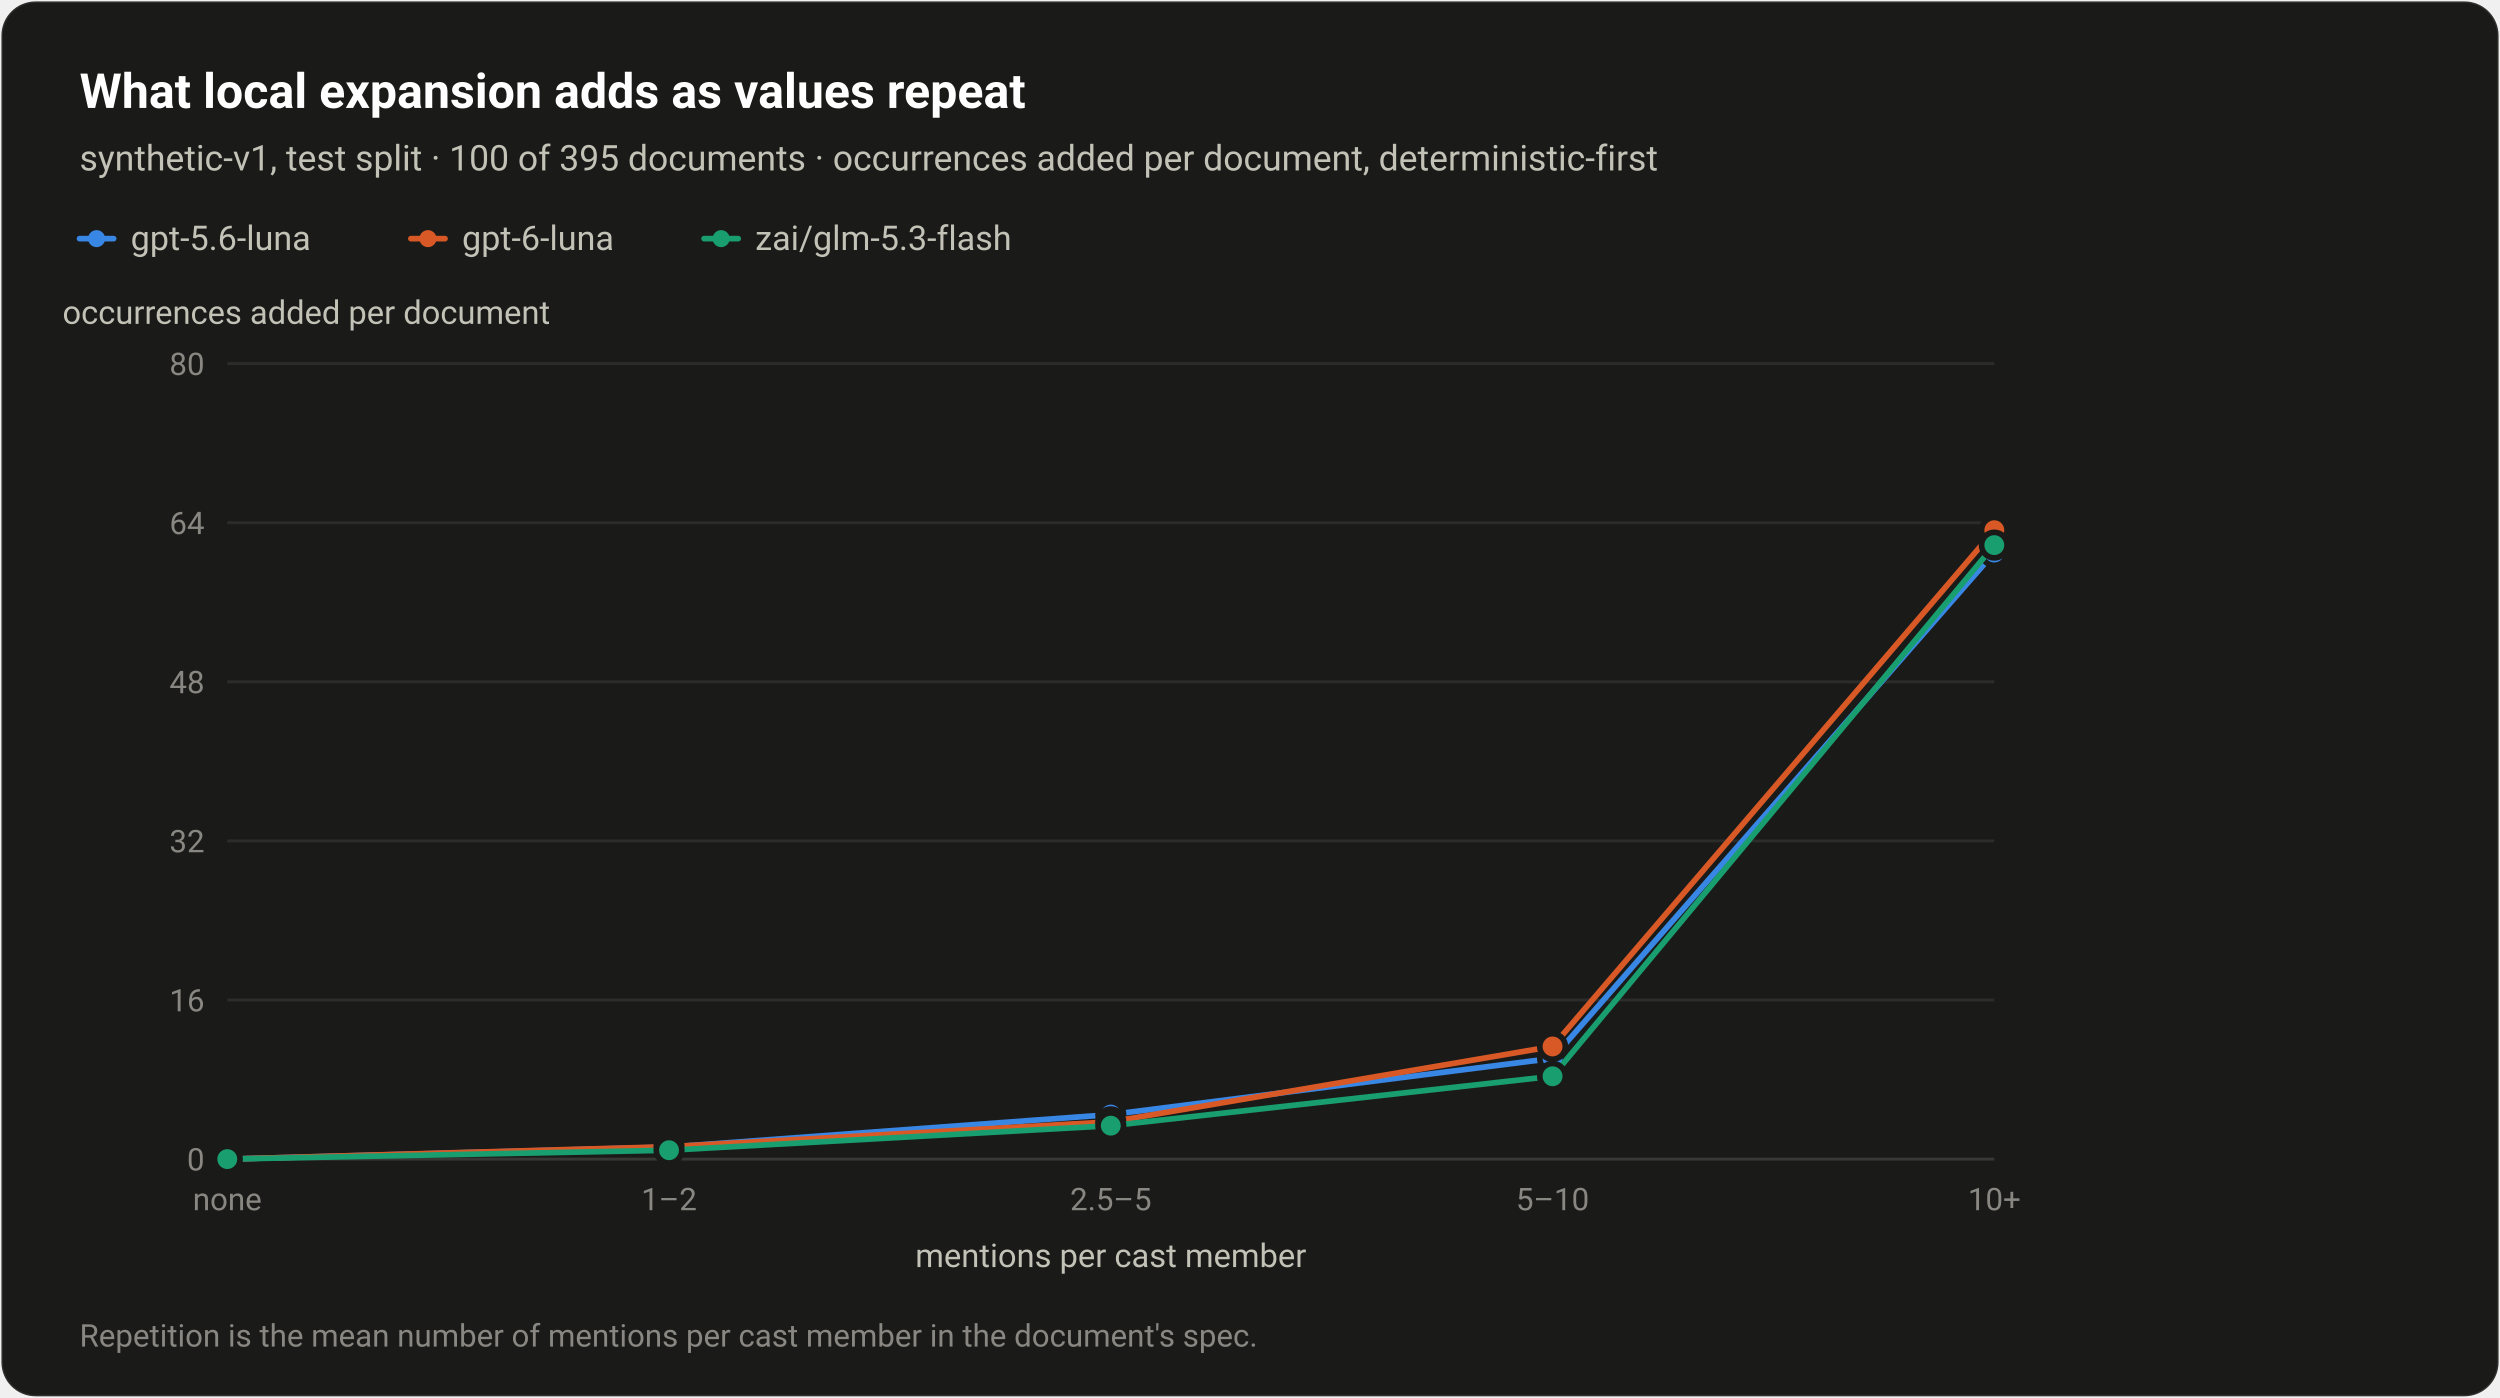
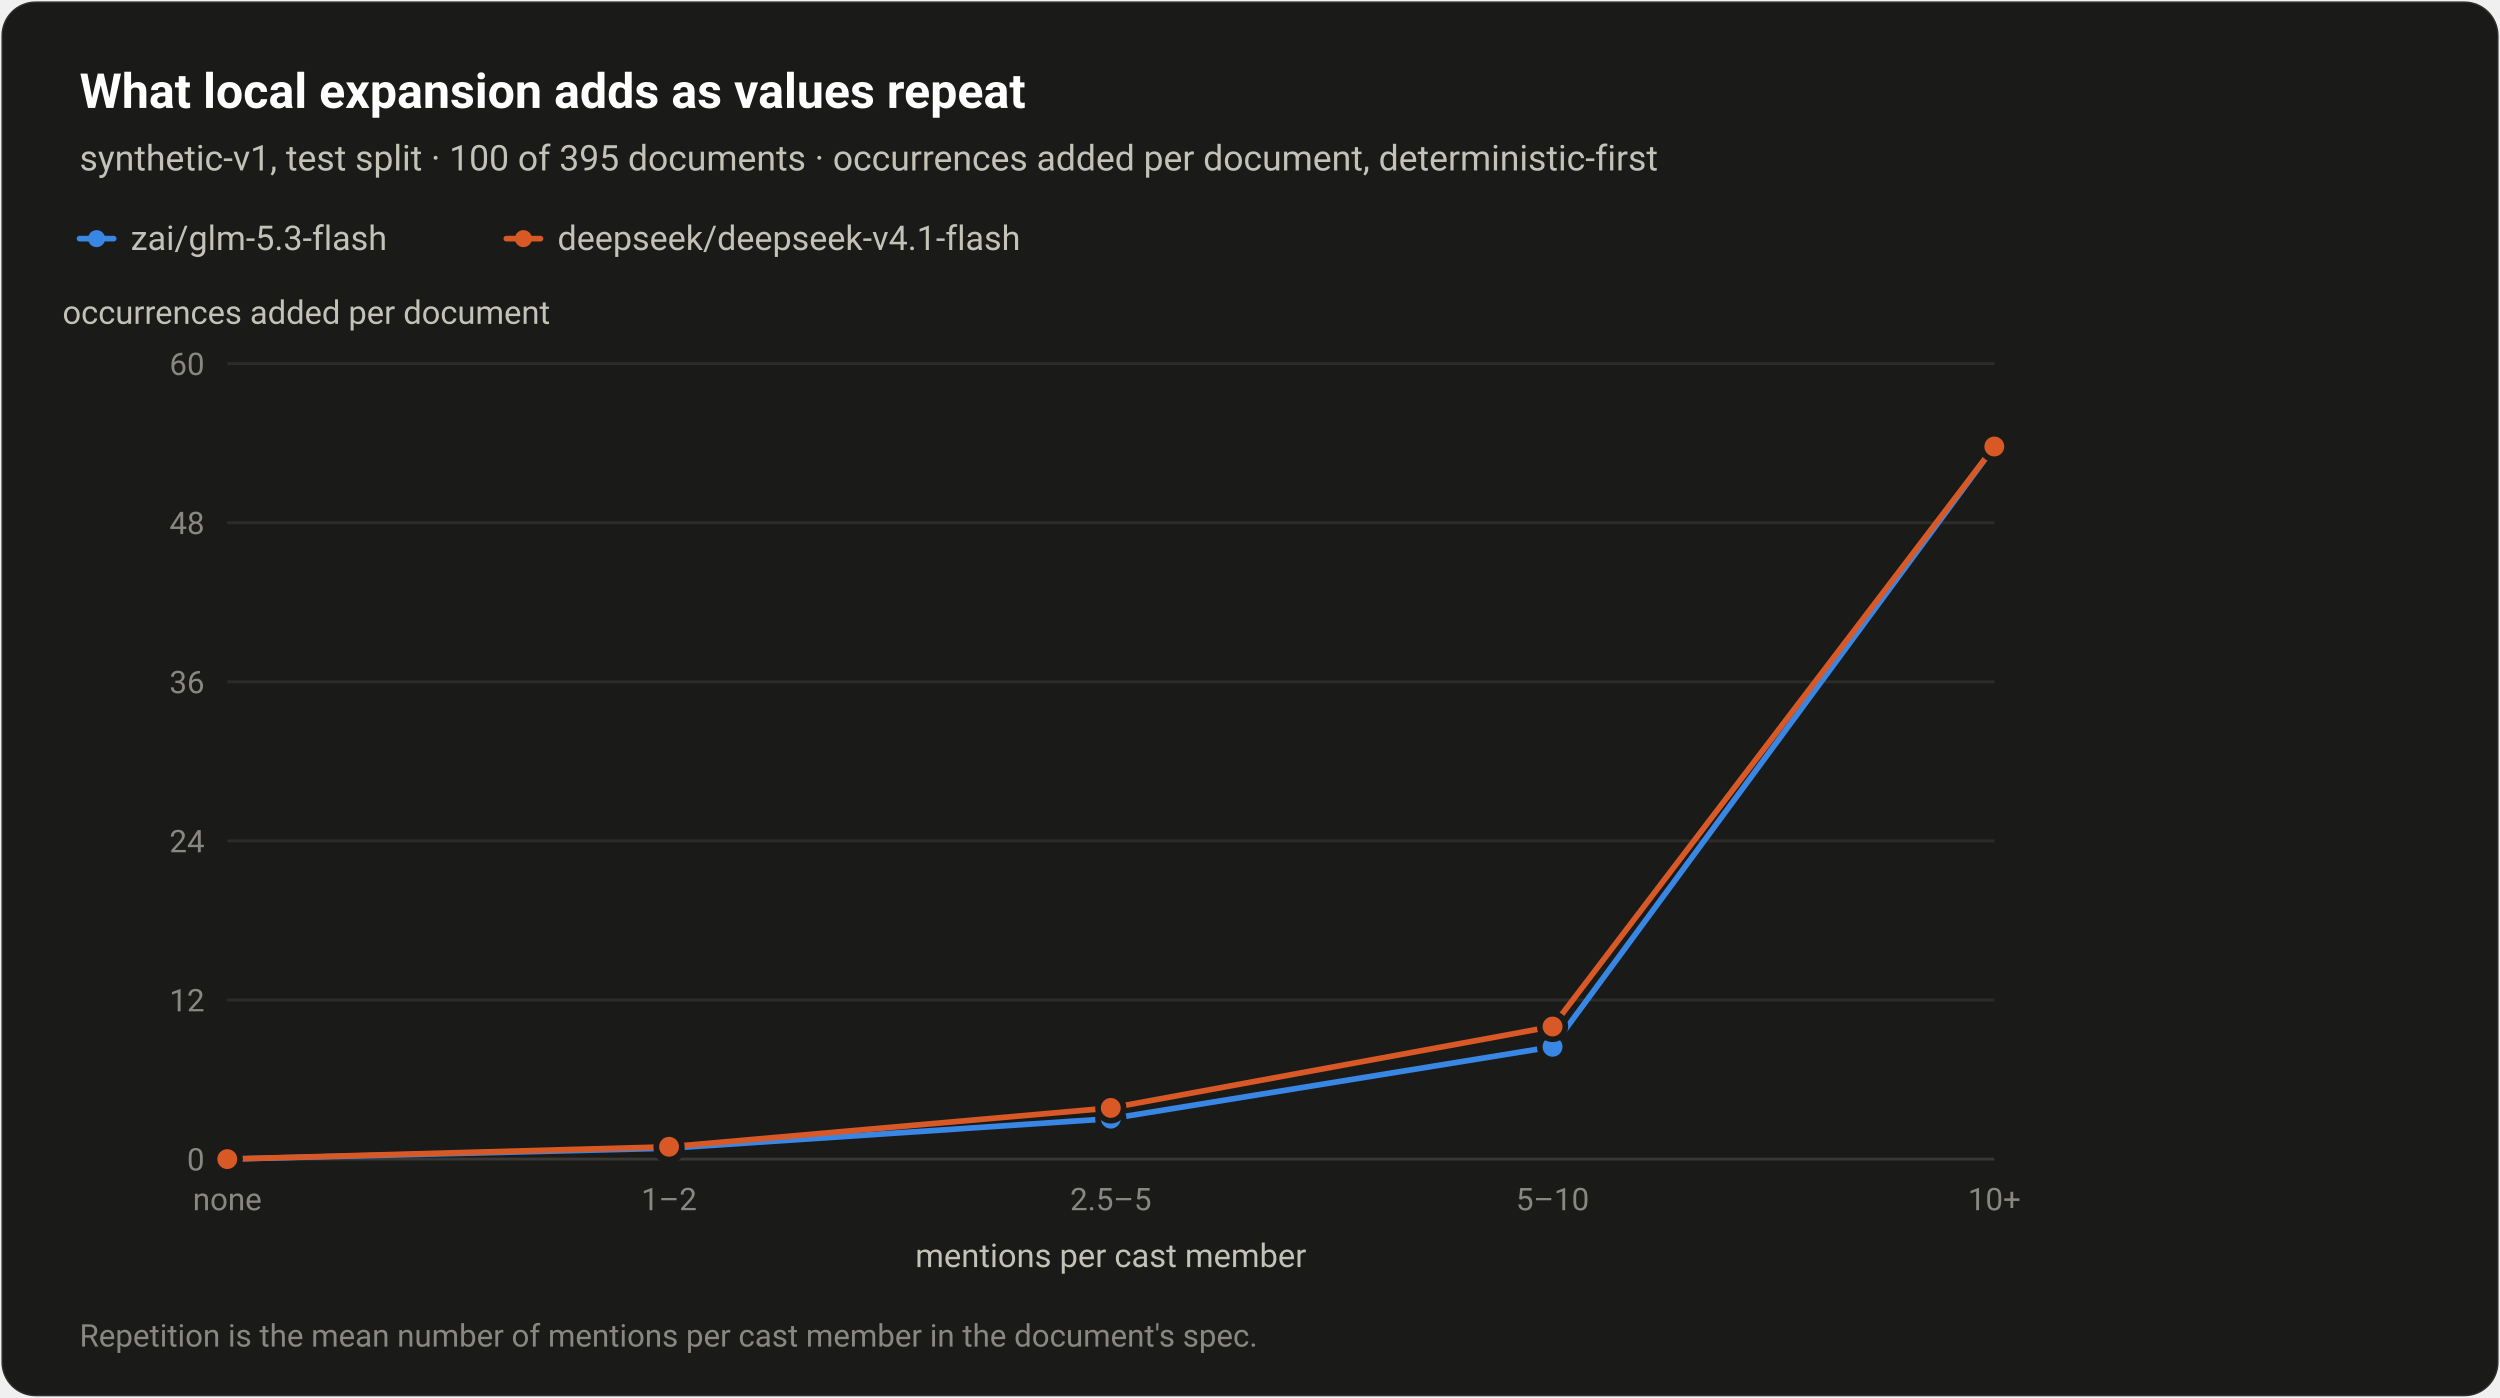
<svg xmlns="http://www.w3.org/2000/svg" width="880" height="492" viewBox="0 0 880 492" role="img" aria-labelledby="t d" font-family="system-ui, -apple-system, &quot;Segoe UI&quot;, Roboto, sans-serif">
  <rect x="0.5" y="0.5" width="879" height="491" rx="12" fill="#1a1a19" stroke="rgba(255,255,255,0.10)" />
  <text x="28" y="38" font-size="17" font-weight="600" fill="#ffffff">What local expansion adds as values repeat</text>
  <text x="28" y="60" font-size="12.5" fill="#c3c2b7">synthetic-v1, test split · 100 of 395 documents · occurrences added per document, deterministic-first</text>
  <line x1="28" y1="84" x2="40" y2="84" stroke="#3987e5" stroke-width="2" stroke-linecap="round" />
  <circle cx="34" cy="84" r="3" fill="#3987e5" />
-   <text x="46" y="88" font-size="12" fill="#c3c2b7">gpt-5.6-luna</text>
-   <line x1="144.64" y1="84" x2="156.64" y2="84" stroke="#d95926" stroke-width="2" stroke-linecap="round" />
-   <circle cx="150.64" cy="84" r="3" fill="#d95926" />
-   <text x="162.64" y="88" font-size="12" fill="#c3c2b7">gpt-6-luna</text>
-   <line x1="247.84" y1="84" x2="259.84" y2="84" stroke="#199e70" stroke-width="2" stroke-linecap="round" />
-   <circle cx="253.84" cy="84" r="3" fill="#199e70" />
-   <text x="265.84" y="88" font-size="12" fill="#c3c2b7">zai/glm-5.3-flash</text>
+   <text x="46" y="88" font-size="12" fill="#c3c2b7">zai/glm-5.3-flash</text>
+   <line x1="178.24" y1="84" x2="190.24" y2="84" stroke="#d95926" stroke-width="2" stroke-linecap="round" />
+   <circle cx="184.24" cy="84" r="3" fill="#d95926" />
+   <text x="196.24" y="88" font-size="12" fill="#c3c2b7">deepseek/deepseek-v4.1-flash</text>
  <line x1="80" y1="408" x2="702" y2="408" stroke="#383835" />
  <text x="72" y="412" font-size="11" fill="#898781" text-anchor="end">0</text>
  <line x1="80" y1="352" x2="702" y2="352" stroke="#2c2c2a" />
-   <text x="72" y="356" font-size="11" fill="#898781" text-anchor="end">16</text>
+   <text x="72" y="356" font-size="11" fill="#898781" text-anchor="end">12</text>
  <line x1="80" y1="296" x2="702" y2="296" stroke="#2c2c2a" />
-   <text x="72" y="300" font-size="11" fill="#898781" text-anchor="end">32</text>
+   <text x="72" y="300" font-size="11" fill="#898781" text-anchor="end">24</text>
  <line x1="80" y1="240" x2="702" y2="240" stroke="#2c2c2a" />
-   <text x="72" y="244" font-size="11" fill="#898781" text-anchor="end">48</text>
+   <text x="72" y="244" font-size="11" fill="#898781" text-anchor="end">36</text>
  <line x1="80" y1="184" x2="702" y2="184" stroke="#2c2c2a" />
-   <text x="72" y="188" font-size="11" fill="#898781" text-anchor="end">64</text>
+   <text x="72" y="188" font-size="11" fill="#898781" text-anchor="end">48</text>
  <line x1="80" y1="128" x2="702" y2="128" stroke="#2c2c2a" />
-   <text x="72" y="132" font-size="11" fill="#898781" text-anchor="end">80</text>
+   <text x="72" y="132" font-size="11" fill="#898781" text-anchor="end">60</text>
  <text x="80" y="426" font-size="11" fill="#898781" text-anchor="middle">none</text>
  <text x="235.5" y="426" font-size="11" fill="#898781" text-anchor="middle">1–2</text>
  <text x="391" y="426" font-size="11" fill="#898781" text-anchor="middle">2.5–5</text>
  <text x="546.5" y="426" font-size="11" fill="#898781" text-anchor="middle">5–10</text>
  <text x="702" y="426" font-size="11" fill="#898781" text-anchor="middle">10+</text>
  <text x="391" y="446" font-size="11.5" fill="#c3c2b7" text-anchor="middle">mentions per cast member</text>
  <text x="22" y="114" font-size="11.5" fill="#c3c2b7">occurrences added per document</text>
-   <polyline points="80,408 235.5,403.76 391,392.32 546.5,372.55 702,194.5" fill="none" stroke="#3987e5" stroke-width="2" stroke-linejoin="round" stroke-linecap="round" />
+   <polyline points="80,408 235.5,404.17 391,393.77 546.5,368.47 702,157.17" fill="none" stroke="#3987e5" stroke-width="2" stroke-linejoin="round" stroke-linecap="round" />
  <g>
    <circle cx="80" cy="408" r="12" fill="transparent" />
    <circle cx="80" cy="408" r="4.5" fill="#3987e5" stroke="#1a1a19" stroke-width="2" />
  </g>
  <g>
-     <circle cx="235.5" cy="403.76" r="12" fill="transparent" />
-     <circle cx="235.5" cy="403.76" r="4.5" fill="#3987e5" stroke="#1a1a19" stroke-width="2" />
+     <circle cx="235.5" cy="404.17" r="12" fill="transparent" />
+     <circle cx="235.5" cy="404.17" r="4.5" fill="#3987e5" stroke="#1a1a19" stroke-width="2" />
  </g>
  <g>
-     <circle cx="391" cy="392.32" r="12" fill="transparent" />
-     <circle cx="391" cy="392.32" r="4.5" fill="#3987e5" stroke="#1a1a19" stroke-width="2" />
+     <circle cx="391" cy="393.77" r="12" fill="transparent" />
+     <circle cx="391" cy="393.77" r="4.5" fill="#3987e5" stroke="#1a1a19" stroke-width="2" />
  </g>
  <g>
-     <circle cx="546.5" cy="372.55" r="12" fill="transparent" />
-     <circle cx="546.5" cy="372.55" r="4.5" fill="#3987e5" stroke="#1a1a19" stroke-width="2" />
+     <circle cx="546.5" cy="368.47" r="12" fill="transparent" />
+     <circle cx="546.5" cy="368.47" r="4.5" fill="#3987e5" stroke="#1a1a19" stroke-width="2" />
  </g>
  <g>
-     <circle cx="702" cy="194.5" r="12" fill="transparent" />
-     <circle cx="702" cy="194.5" r="4.5" fill="#3987e5" stroke="#1a1a19" stroke-width="2" />
+     <circle cx="702" cy="157.17" r="12" fill="transparent" />
+     <circle cx="702" cy="157.17" r="4.5" fill="#3987e5" stroke="#1a1a19" stroke-width="2" />
  </g>
-   <polyline points="80,408 235.5,403.63 391,394.88 546.5,368.35 702,186.63" fill="none" stroke="#d95926" stroke-width="2" stroke-linejoin="round" stroke-linecap="round" />
+   <polyline points="80,408 235.5,403.66 391,389.99 546.5,361.33 702,157.17" fill="none" stroke="#d95926" stroke-width="2" stroke-linejoin="round" stroke-linecap="round" />
  <g>
    <circle cx="80" cy="408" r="12" fill="transparent" />
    <circle cx="80" cy="408" r="4.5" fill="#d95926" stroke="#1a1a19" stroke-width="2" />
  </g>
  <g>
-     <circle cx="235.5" cy="403.63" r="12" fill="transparent" />
-     <circle cx="235.5" cy="403.63" r="4.5" fill="#d95926" stroke="#1a1a19" stroke-width="2" />
+     <circle cx="235.5" cy="403.66" r="12" fill="transparent" />
+     <circle cx="235.5" cy="403.66" r="4.5" fill="#d95926" stroke="#1a1a19" stroke-width="2" />
  </g>
  <g>
-     <circle cx="391" cy="394.88" r="12" fill="transparent" />
-     <circle cx="391" cy="394.88" r="4.5" fill="#d95926" stroke="#1a1a19" stroke-width="2" />
+     <circle cx="391" cy="389.99" r="12" fill="transparent" />
+     <circle cx="391" cy="389.99" r="4.5" fill="#d95926" stroke="#1a1a19" stroke-width="2" />
  </g>
  <g>
-     <circle cx="546.5" cy="368.35" r="12" fill="transparent" />
-     <circle cx="546.5" cy="368.35" r="4.5" fill="#d95926" stroke="#1a1a19" stroke-width="2" />
+     <circle cx="546.5" cy="361.33" r="12" fill="transparent" />
+     <circle cx="546.5" cy="361.33" r="4.5" fill="#d95926" stroke="#1a1a19" stroke-width="2" />
  </g>
  <g>
-     <circle cx="702" cy="186.63" r="12" fill="transparent" />
-     <circle cx="702" cy="186.63" r="4.5" fill="#d95926" stroke="#1a1a19" stroke-width="2" />
-   </g>
-   <polyline points="80,408 235.5,404.88 391,396.24 546.5,378.85 702,191.88" fill="none" stroke="#199e70" stroke-width="2" stroke-linejoin="round" stroke-linecap="round" />
-   <g>
-     <circle cx="80" cy="408" r="12" fill="transparent" />
-     <circle cx="80" cy="408" r="4.5" fill="#199e70" stroke="#1a1a19" stroke-width="2" />
-   </g>
-   <g>
-     <circle cx="235.5" cy="404.88" r="12" fill="transparent" />
-     <circle cx="235.5" cy="404.88" r="4.5" fill="#199e70" stroke="#1a1a19" stroke-width="2" />
-   </g>
-   <g>
-     <circle cx="391" cy="396.24" r="12" fill="transparent" />
-     <circle cx="391" cy="396.24" r="4.5" fill="#199e70" stroke="#1a1a19" stroke-width="2" />
-   </g>
-   <g>
-     <circle cx="546.5" cy="378.85" r="12" fill="transparent" />
-     <circle cx="546.5" cy="378.85" r="4.5" fill="#199e70" stroke="#1a1a19" stroke-width="2" />
-   </g>
-   <g>
-     <circle cx="702" cy="191.88" r="12" fill="transparent" />
-     <circle cx="702" cy="191.88" r="4.5" fill="#199e70" stroke="#1a1a19" stroke-width="2" />
+     <circle cx="702" cy="157.17" r="12" fill="transparent" />
+     <circle cx="702" cy="157.17" r="4.5" fill="#d95926" stroke="#1a1a19" stroke-width="2" />
  </g>
  <text x="28" y="474" font-size="11" fill="#898781">Repetition is the mean number of mentions per cast member in the document's spec.</text>
</svg>
